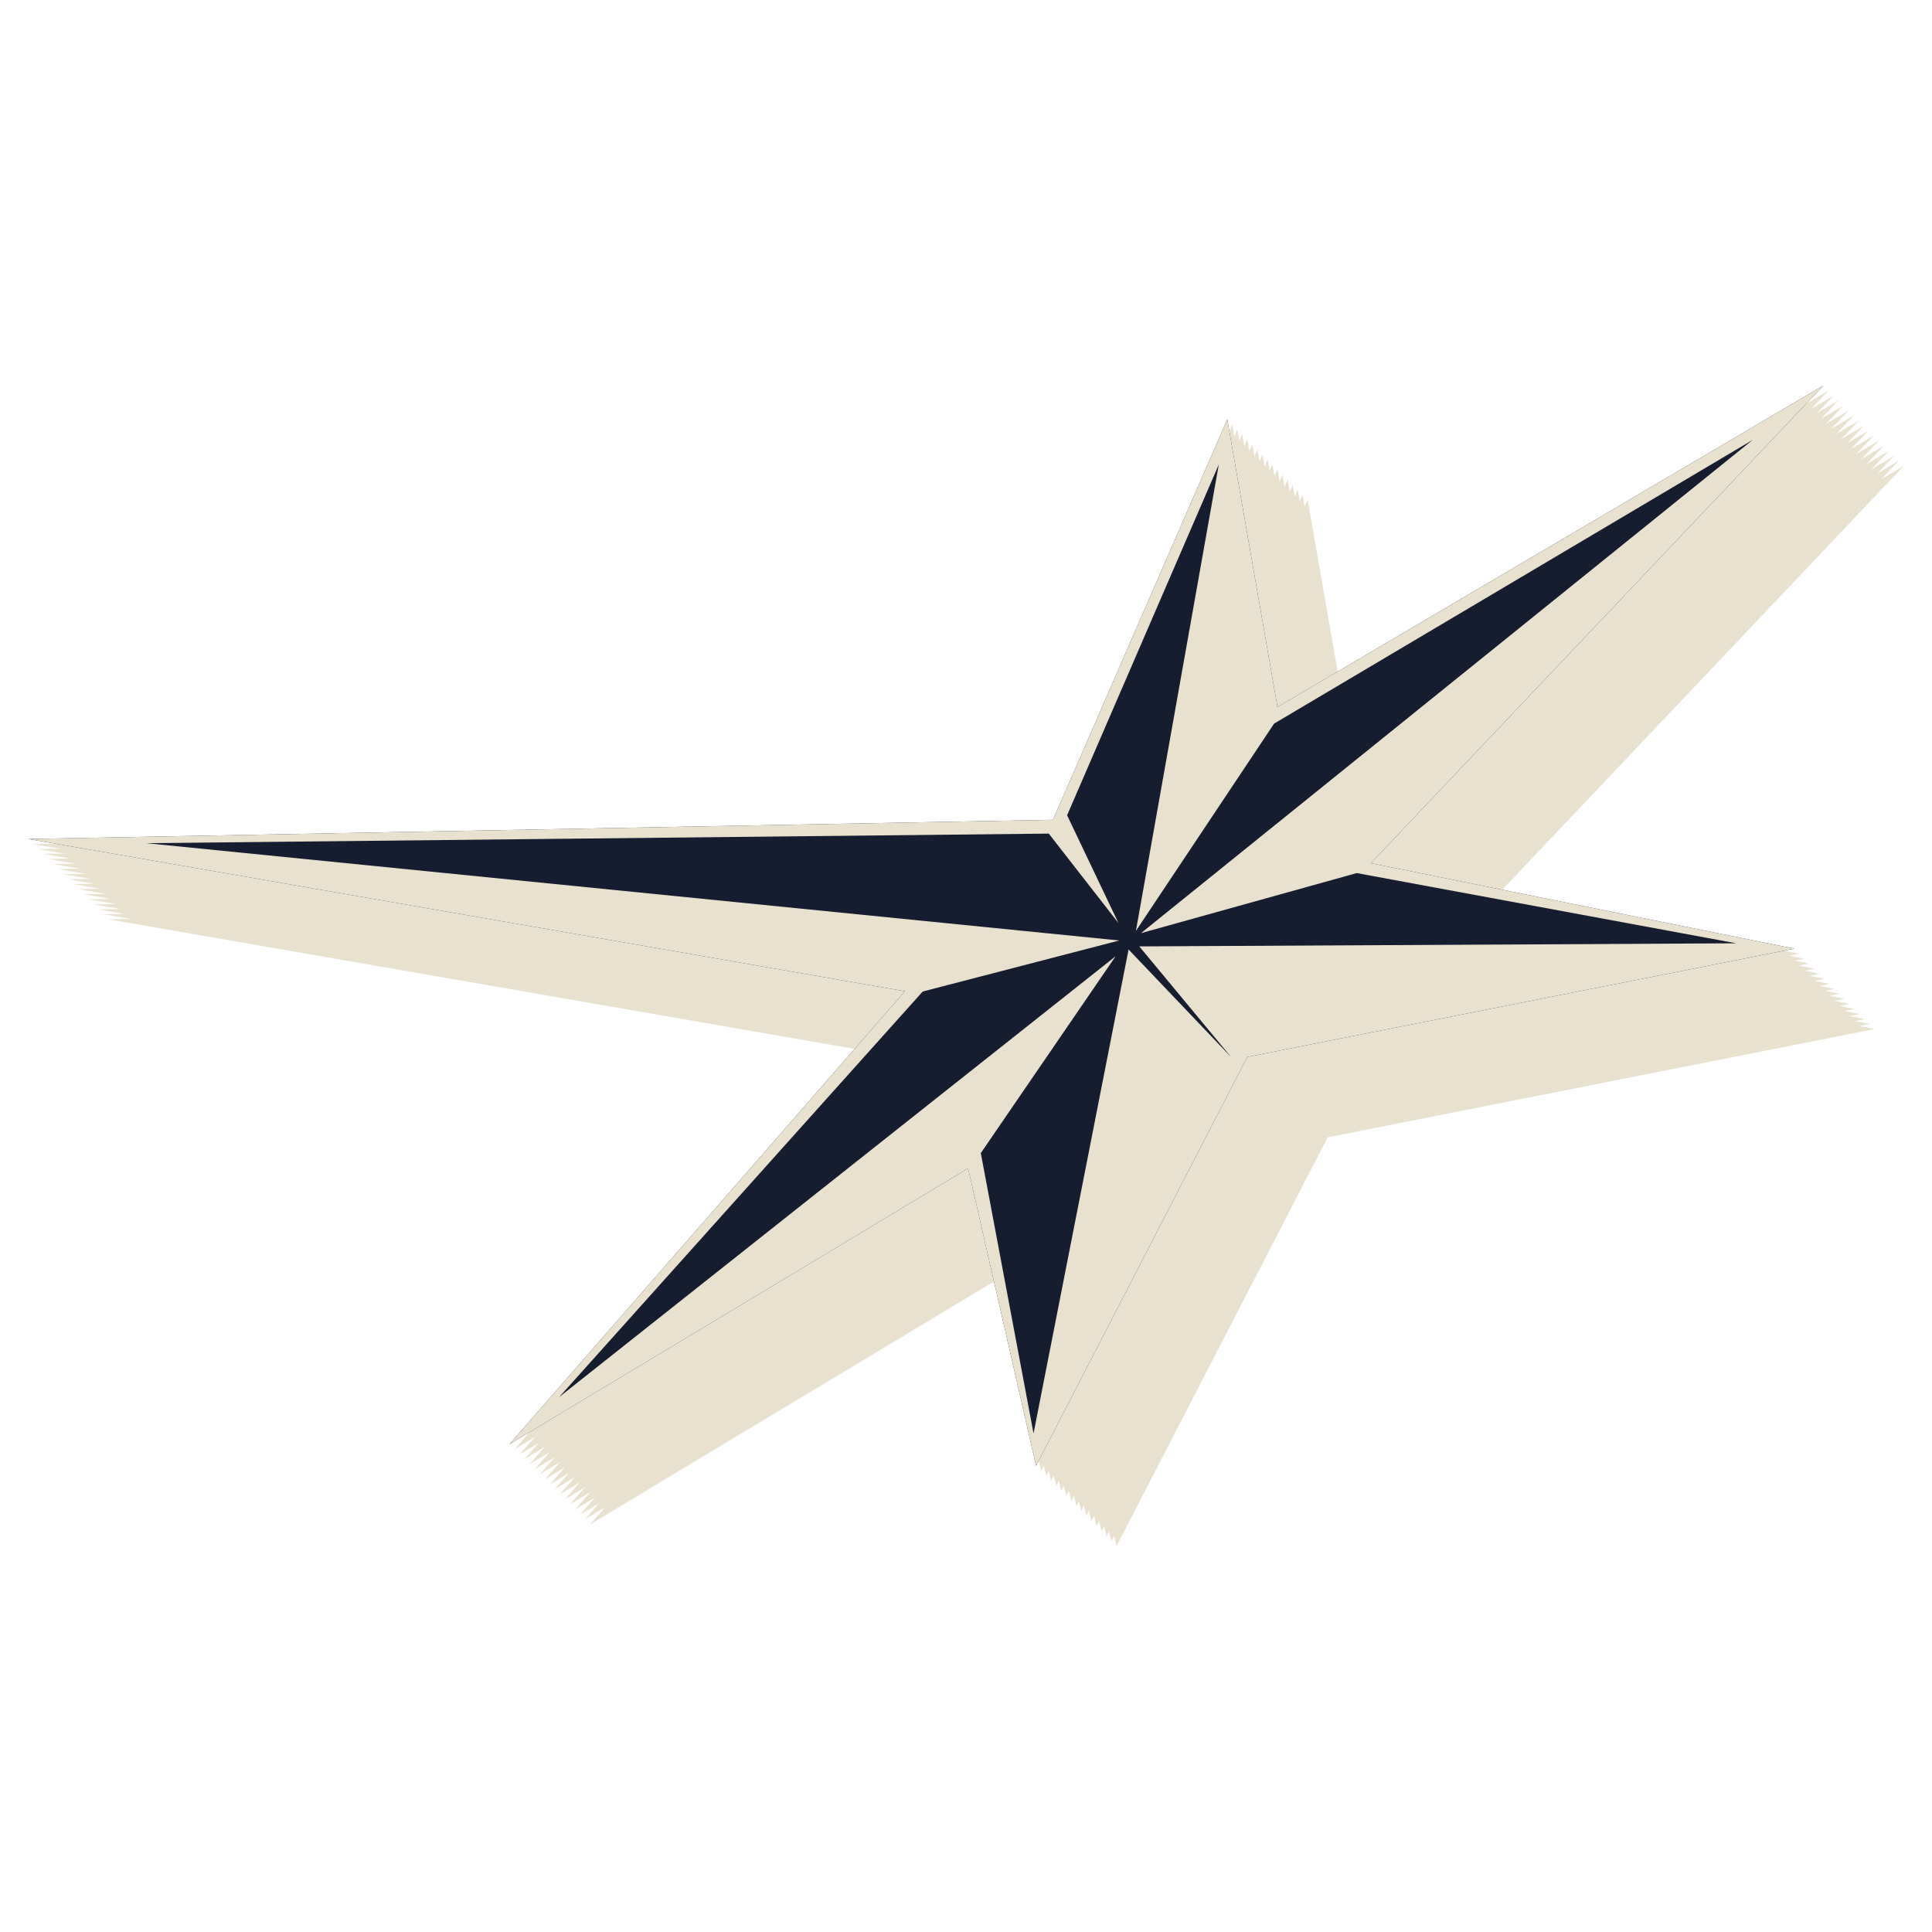
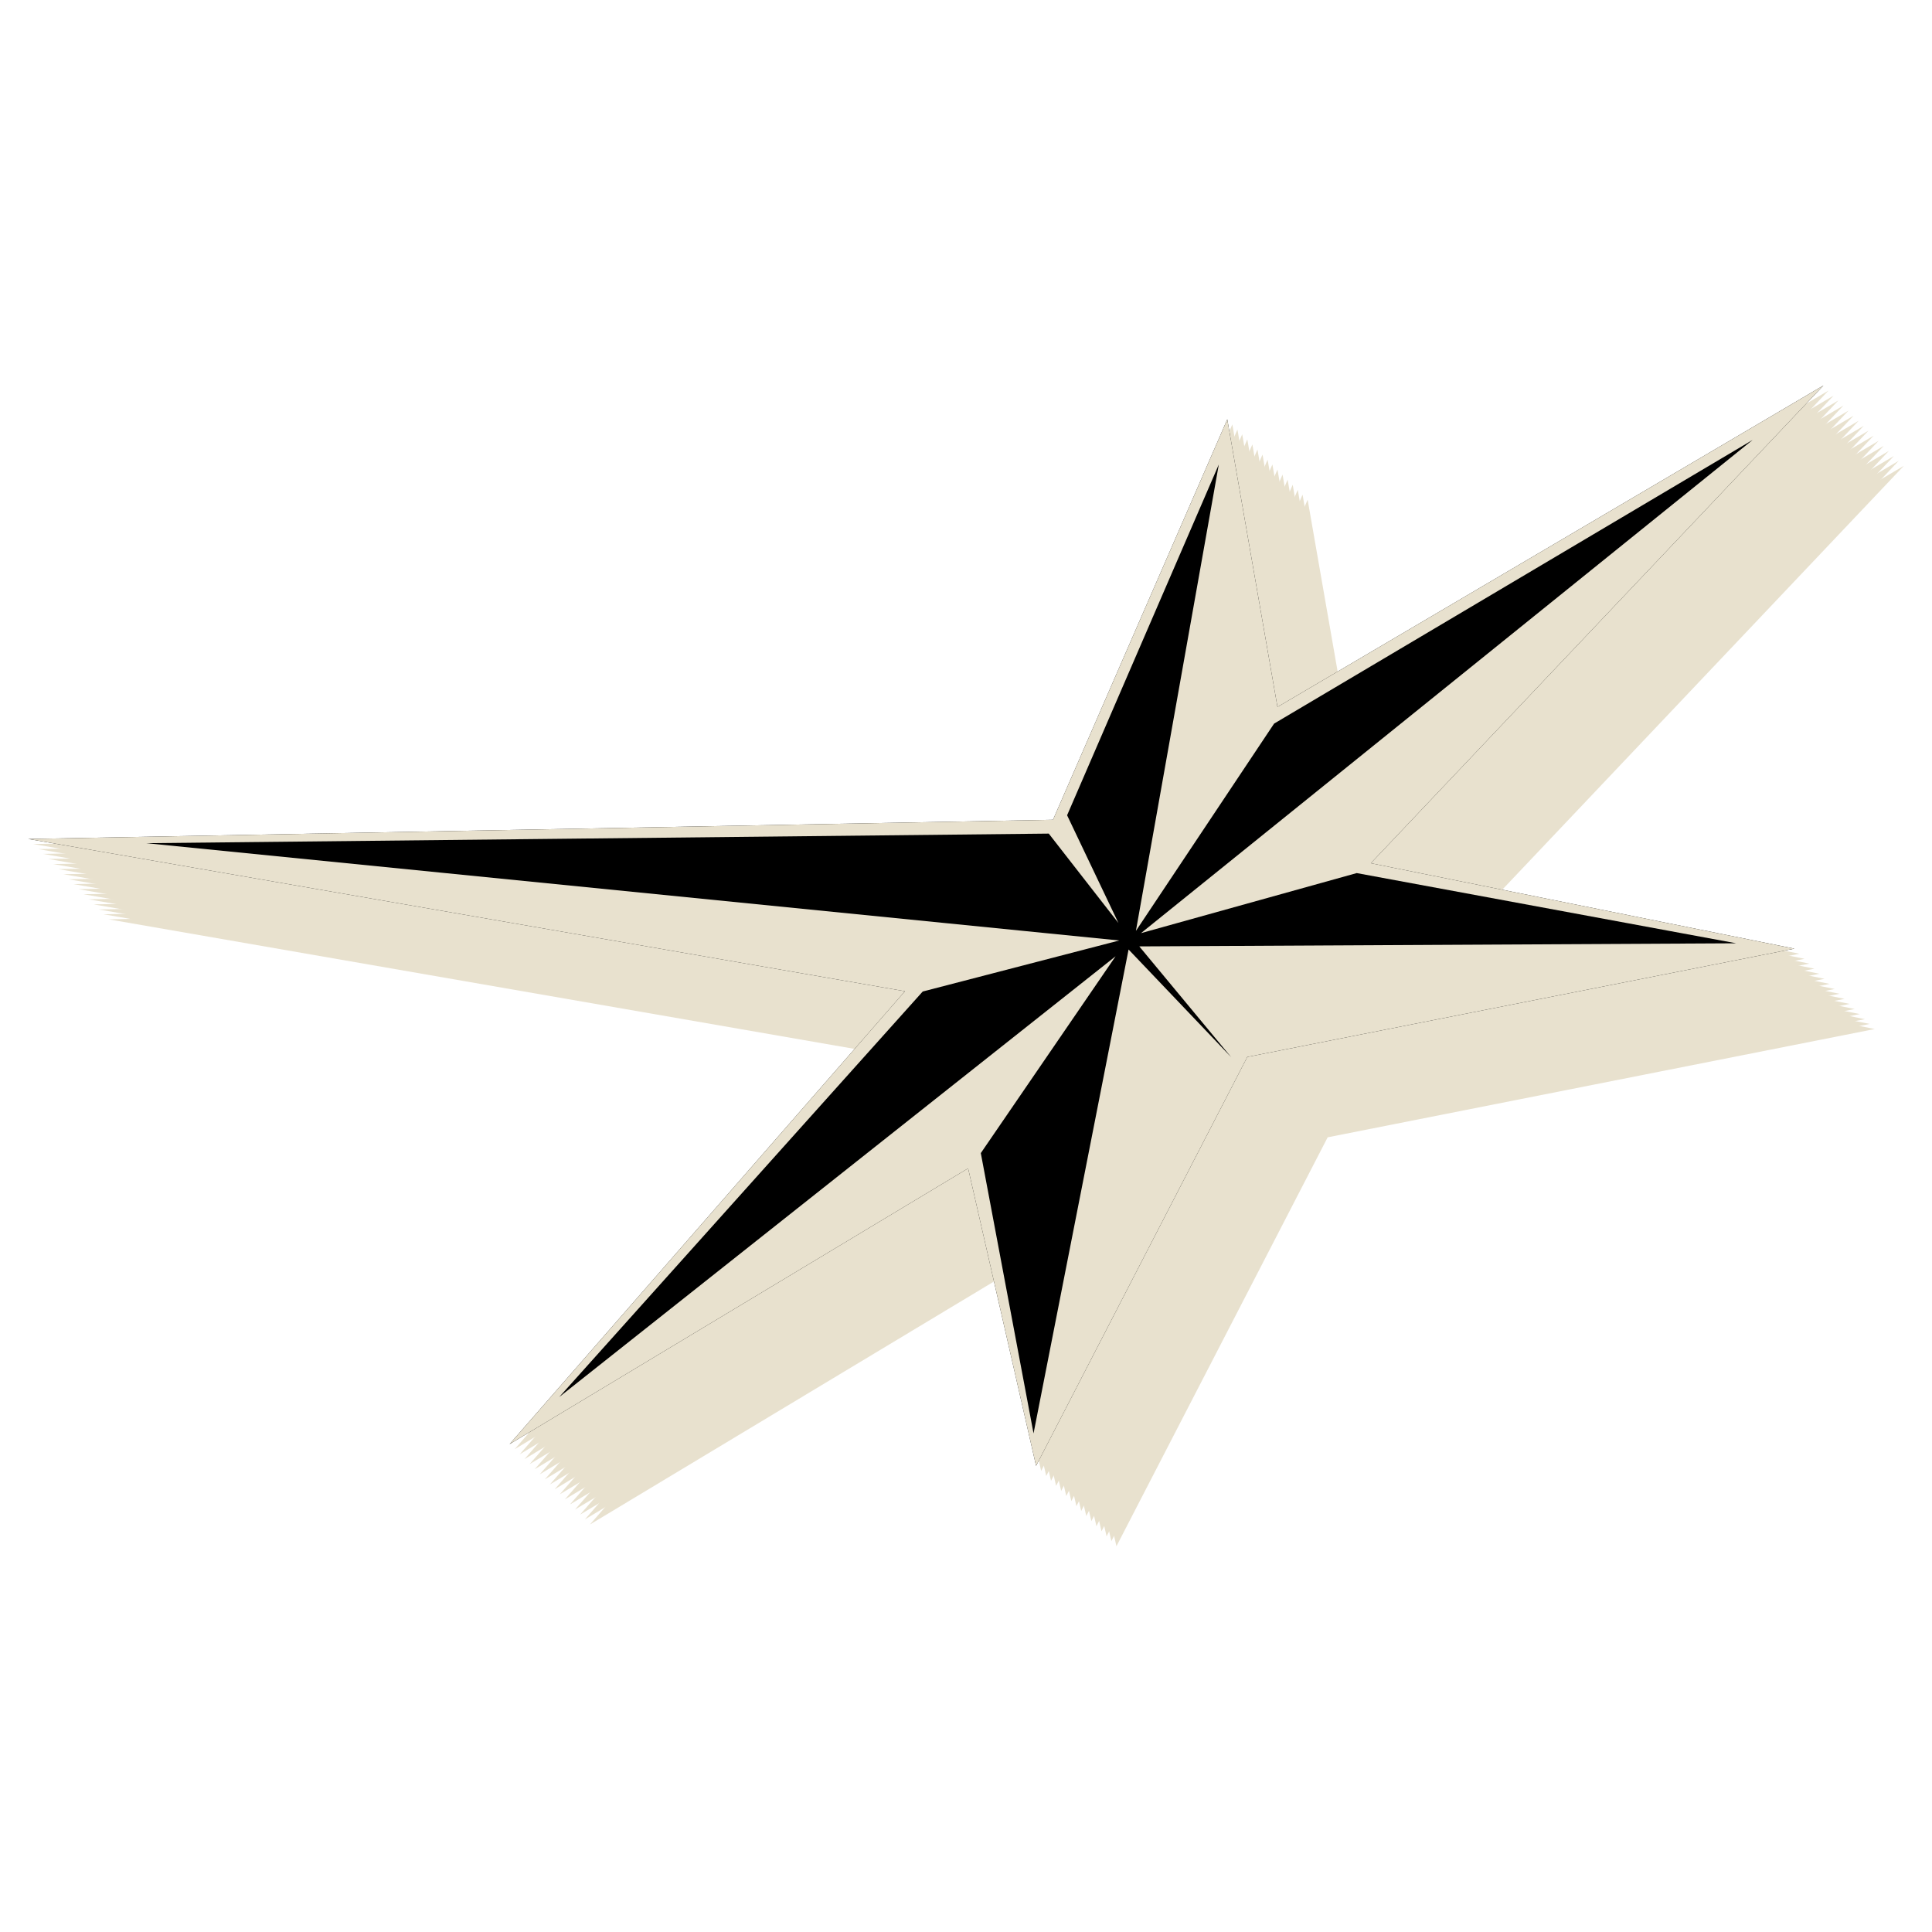
<svg xmlns="http://www.w3.org/2000/svg" viewBox="330.8 284.3 685.1 685.1" width="512" height="512">
  <defs>
    <clipPath id="t">
      <rect x="330.8" y="284.3" width="685.1" height="685.1" />
    </clipPath>
  </defs>
  <g clip-path="url(#t)">
    <path d="M 1005.9,449.5 L 812.3,563.5 L 794.5,461.5 L 732.7,603.5 L 369.3,610.3 L 680.2,664.3 L 540.0,824.9 L 702.6,727.1 L 726.7,832.6 L 801.6,687.6 L 995.6,649.2 L 845.4,618.9 Z" fill="#e8e1ce" />
    <path d="M 1004.1,447.7 L 810.5,561.7 L 792.7,459.7 L 730.9,601.7 L 367.5,608.5 L 678.4,662.5 L 538.2,823.1 L 700.8,725.3 L 724.9,830.8 L 799.8,685.8 L 993.8,647.4 L 843.6,617.1 Z" fill="#e8e1ce" />
    <path d="M 1002.4,446.0 L 808.8,560.0 L 791.0,458.0 L 729.2,600.0 L 365.8,606.8 L 676.7,660.8 L 536.5,821.4 L 699.1,723.6 L 723.2,829.1 L 798.1,684.1 L 992.1,645.7 L 841.9,615.4 Z" fill="#e8e1ce" />
    <path d="M 1000.6,444.2 L 807.0,558.2 L 789.2,456.2 L 727.4,598.2 L 364.0,605.0 L 674.9,659.0 L 534.7,819.6 L 697.3,721.8 L 721.4,827.3 L 796.3,682.3 L 990.3,643.9 L 840.1,613.6 Z" fill="#e8e1ce" />
    <path d="M 998.8,442.4 L 805.2,556.4 L 787.4,454.4 L 725.6,596.4 L 362.2,603.2 L 673.1,657.2 L 532.9,817.8 L 695.5,720.0 L 719.6,825.5 L 794.5,680.5 L 988.5,642.1 L 838.3,611.8 Z" fill="#e8e1ce" />
    <path d="M 997.0,440.6 L 803.4,554.6 L 785.6,452.6 L 723.8,594.6 L 360.4,601.4 L 671.3,655.4 L 531.1,816.0 L 693.7,718.2 L 717.8,823.7 L 792.7,678.7 L 986.7,640.3 L 836.5,610.0 Z" fill="#e8e1ce" />
    <path d="M 995.2,438.8 L 801.6,552.8 L 783.8,450.8 L 722.0,592.8 L 358.6,599.6 L 669.5,653.6 L 529.3,814.2 L 691.9,716.4 L 716.0,821.9 L 790.9,676.9 L 984.9,638.5 L 834.7,608.2 Z" fill="#e8e1ce" />
    <path d="M 993.4,437.0 L 799.8,551.0 L 782.0,449.0 L 720.2,591.0 L 356.8,597.8 L 667.7,651.8 L 527.5,812.4 L 690.1,714.6 L 714.2,820.1 L 789.1,675.1 L 983.1,636.7 L 832.9,606.4 Z" fill="#e8e1ce" />
    <path d="M 991.7,435.3 L 798.1,549.3 L 780.3,447.3 L 718.5,589.3 L 355.1,596.1 L 666.0,650.1 L 525.8,810.7 L 688.4,712.9 L 712.5,818.4 L 787.4,673.4 L 981.4,635.0 L 831.2,604.7 Z" fill="#e8e1ce" />
    <path d="M 989.9,433.5 L 796.3,547.5 L 778.5,445.5 L 716.7,587.5 L 353.3,594.3 L 664.2,648.3 L 524.0,808.9 L 686.6,711.1 L 710.7,816.6 L 785.6,671.6 L 979.6,633.2 L 829.4,602.9 Z" fill="#e8e1ce" />
    <path d="M 988.1,431.7 L 794.5,545.7 L 776.7,443.7 L 714.9,585.7 L 351.5,592.5 L 662.4,646.5 L 522.2,807.1 L 684.8,709.3 L 708.9,814.8 L 783.8,669.8 L 977.8,631.4 L 827.6,601.1 Z" fill="#e8e1ce" />
    <path d="M 986.3,429.9 L 792.7,543.9 L 774.9,441.9 L 713.1,583.9 L 349.7,590.7 L 660.6,644.7 L 520.4,805.3 L 683.0,707.5 L 707.1,813.0 L 782.0,668.0 L 976.0,629.6 L 825.8,599.3 Z" fill="#e8e1ce" />
    <path d="M 984.5,428.1 L 790.9,542.1 L 773.1,440.1 L 711.3,582.1 L 347.9,588.9 L 658.8,642.9 L 518.6,803.5 L 681.2,705.7 L 705.3,811.2 L 780.2,666.2 L 974.2,627.8 L 824.0,597.5 Z" fill="#e8e1ce" />
    <path d="M 982.7,426.3 L 789.1,540.3 L 771.3,438.3 L 709.5,580.3 L 346.1,587.1 L 657.0,641.1 L 516.8,801.7 L 679.4,703.9 L 703.5,809.4 L 778.4,664.4 L 972.4,626.0 L 822.2,595.7 Z" fill="#e8e1ce" />
    <path d="M 981.0,424.6 L 787.4,538.6 L 769.6,436.6 L 707.8,578.6 L 344.4,585.4 L 655.3,639.4 L 515.1,800.0 L 677.7,702.2 L 701.8,807.7 L 776.7,662.7 L 970.7,624.3 L 820.5,594.0 Z" fill="#e8e1ce" />
    <path d="M 979.2,422.8 L 785.6,536.8 L 767.8,434.8 L 706.0,576.8 L 342.6,583.6 L 653.5,637.6 L 513.3,798.2 L 675.9,700.4 L 700.0,805.9 L 774.9,660.9 L 968.9,622.5 L 818.7,592.2 Z" fill="#e8e1ce" />
-     <path d="M 977.4,421.0 L 783.8,535.0 L 766.0,433.0 L 704.2,575.0 L 340.8,581.8 L 651.7,635.8 L 511.5,796.4 L 674.1,698.6 L 698.2,804.1 L 773.1,659.1 L 967.1,620.7 L 816.9,590.4 Z" fill="#171d31" />
+     <path d="M 977.4,421.0 L 783.8,535.0 L 766.0,433.0 L 704.2,575.0 L 340.8,581.8 L 651.7,635.8 L 511.5,796.4 L 674.1,698.6 L 698.2,804.1 L 773.1,659.1 L 967.1,620.7 L 816.9,590.4 Z" fill="#000000" />
    <path d="M 977.4,421.0 L 783.8,535.0 L 766.0,433.0 L 704.2,575.0 L 340.8,581.8 L 651.7,635.8 L 511.5,796.4 L 674.1,698.6 L 698.2,804.1 L 773.1,659.1 L 967.1,620.7 L 816.9,590.4 Z M 952.3,440.3 L 735.4,615.2 L 811.9,593.9 L 946.5,618.8 L 734.8,619.9 L 767.4,659.2 L 731.0,621.0 L 697.3,792.6 L 678.6,693.2 L 726.4,623.4 L 529.1,779.7 L 658.0,635.9 L 727.7,617.8 L 382.7,583.3 L 702.7,579.9 L 727.4,611.6 L 709.2,573.4 L 763.0,449.0 L 733.6,614.4 L 782.6,540.9 Z" fill="#e8e1ce" fill-rule="evenodd" />
  </g>
</svg>
